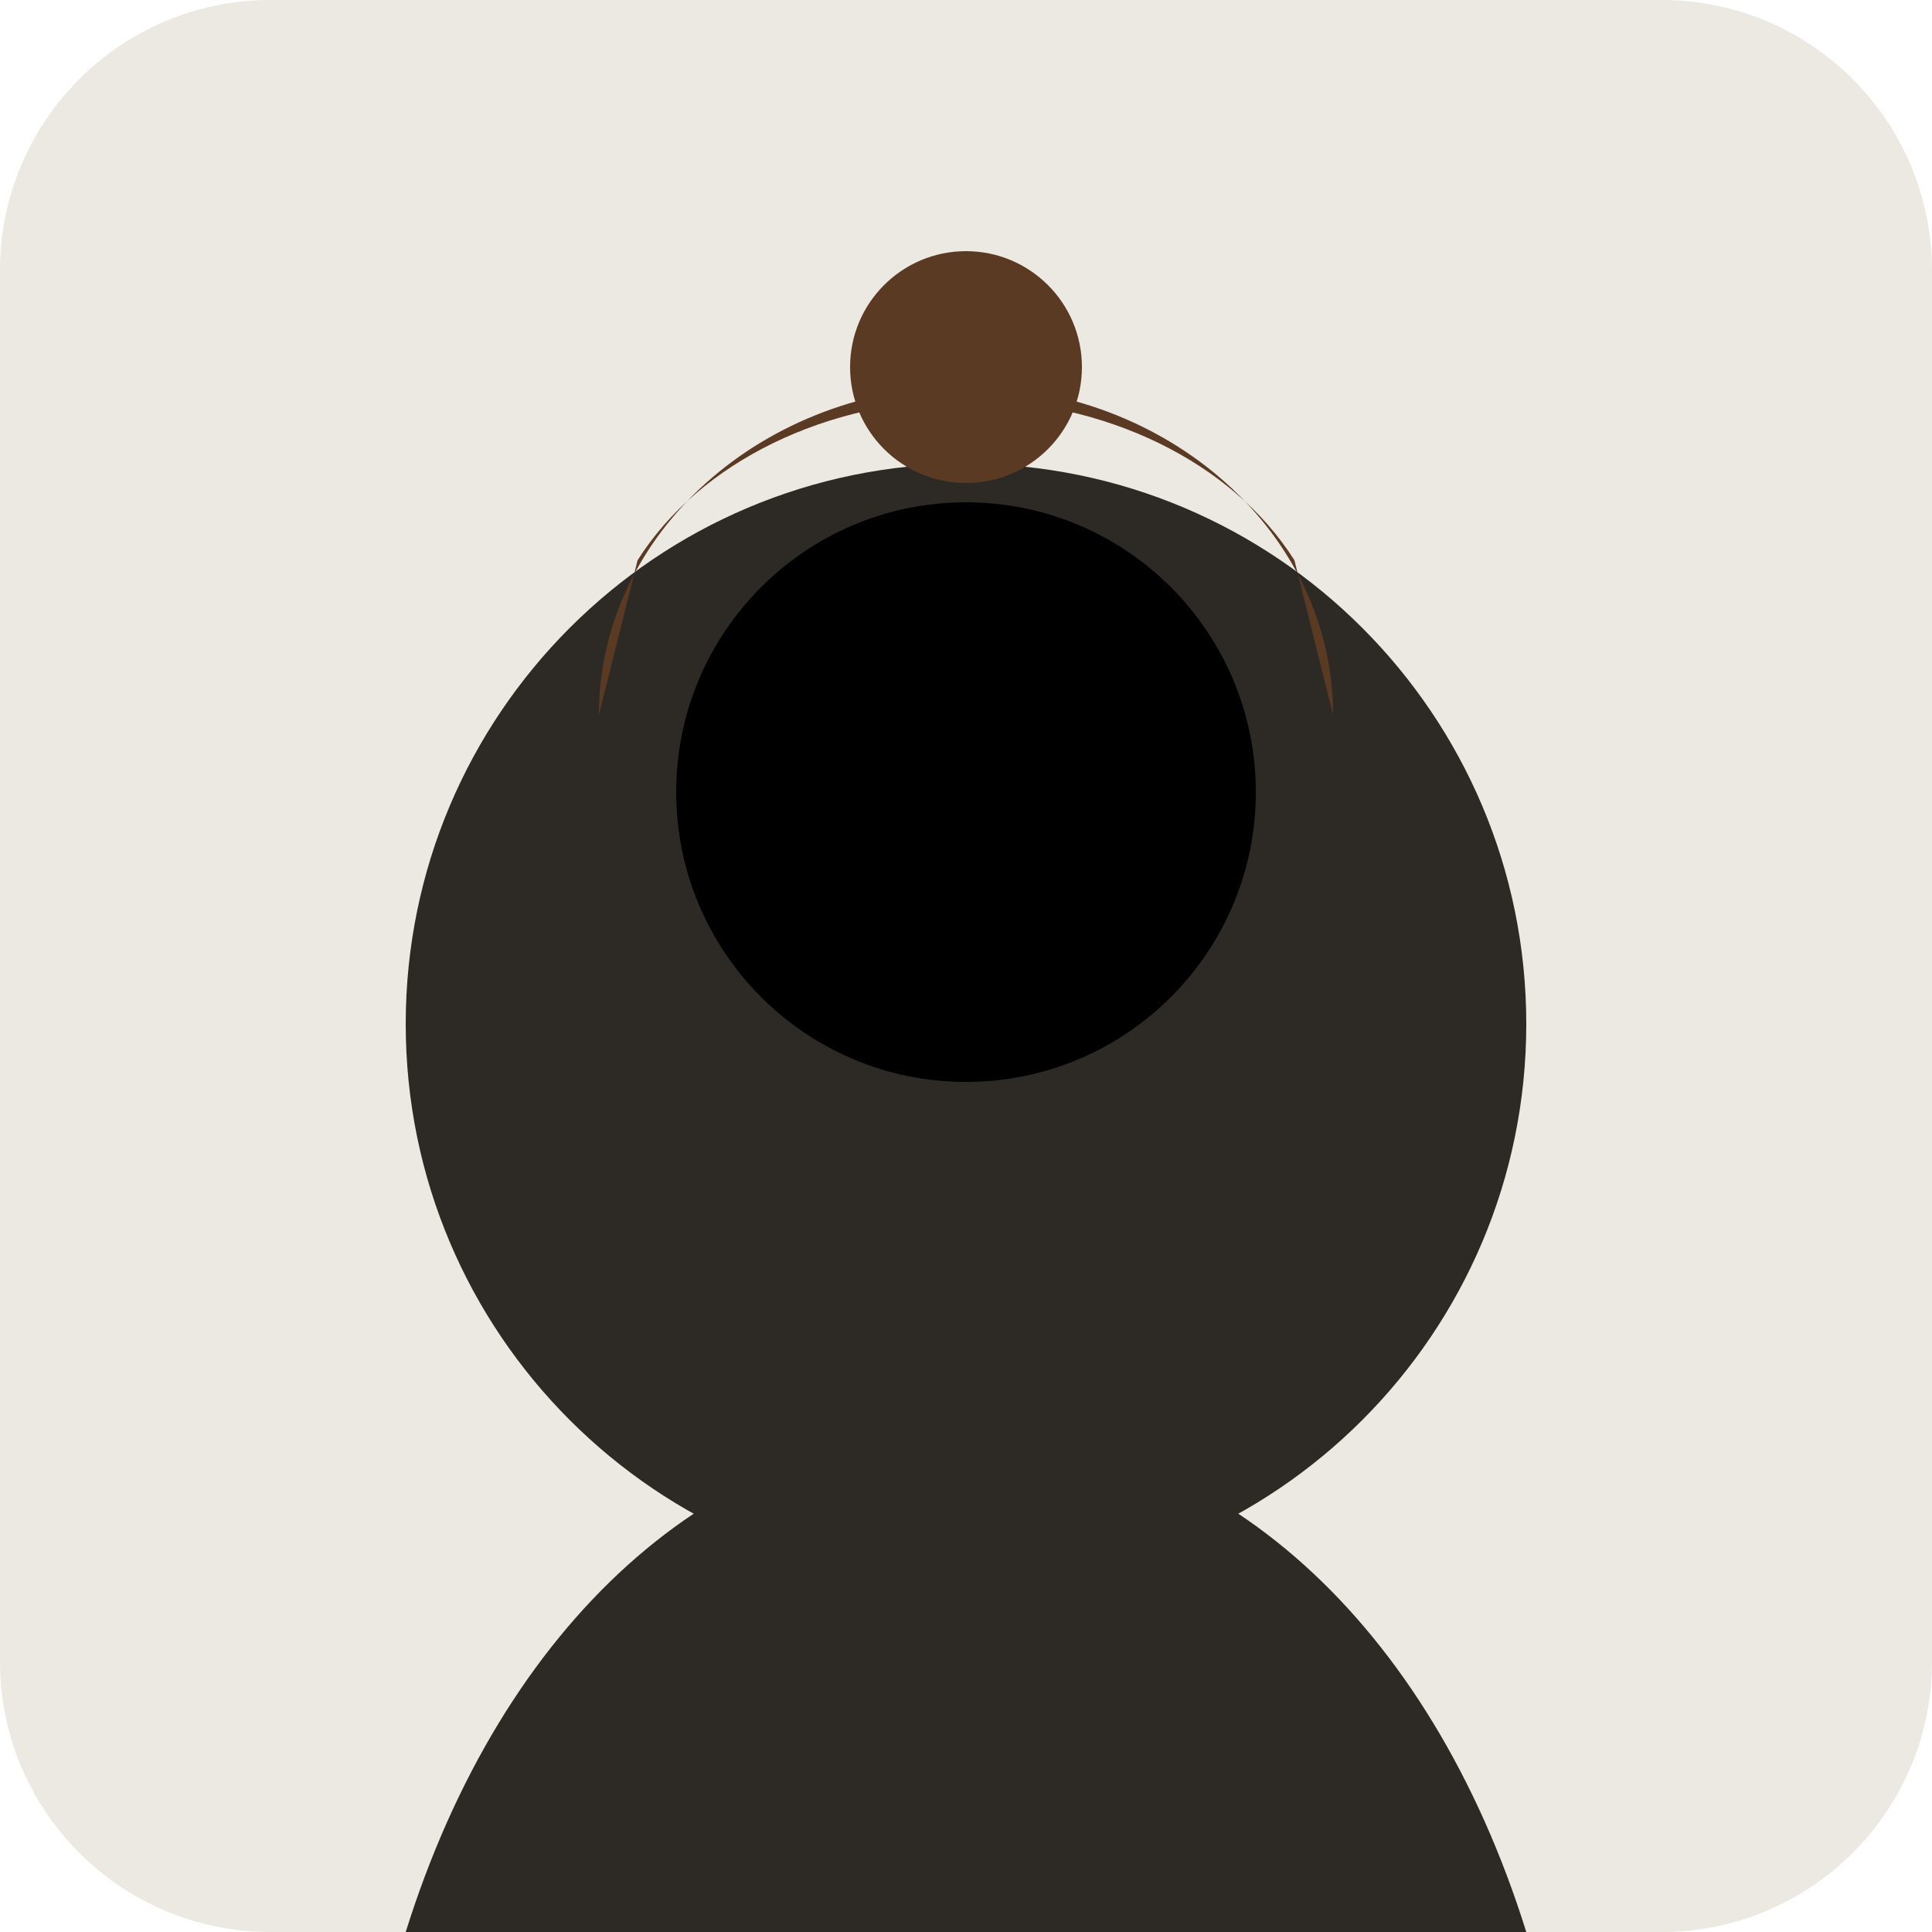
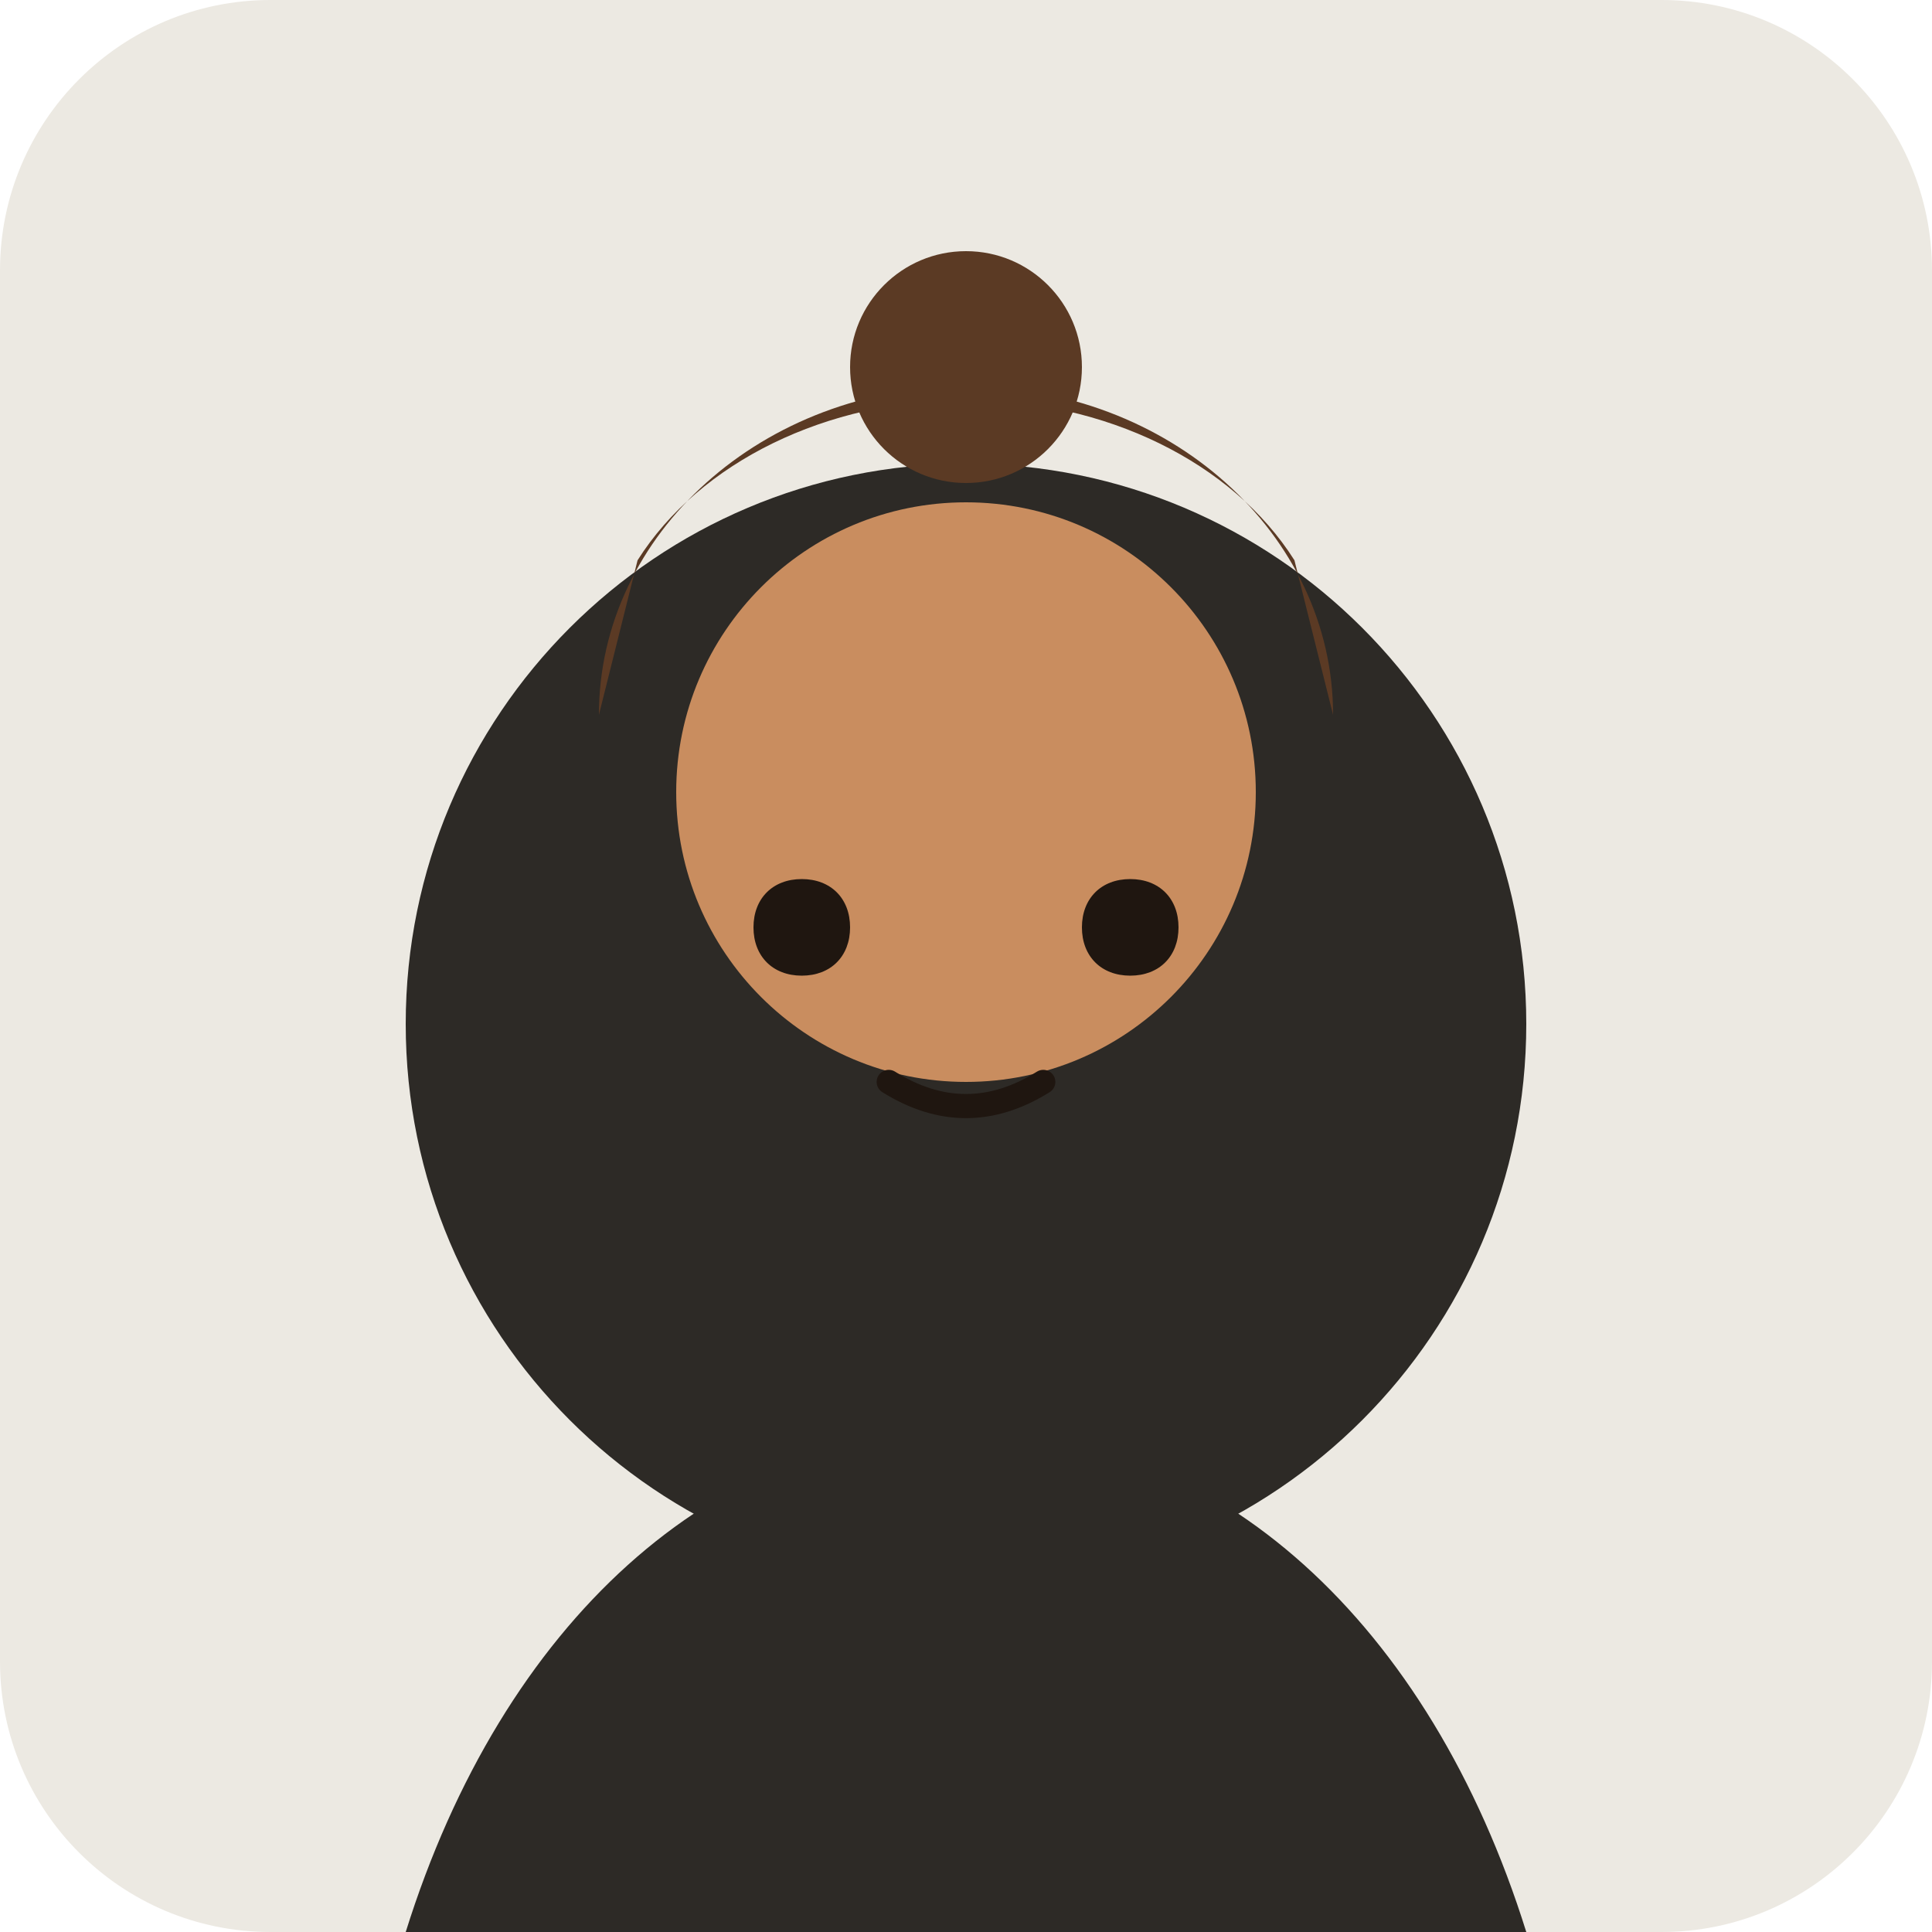
<svg xmlns="http://www.w3.org/2000/svg" viewBox="0 0 200 200" role="img" aria-label="Fatima">
  <rect width="200" height="200" rx="28" fill="#ece9e2" />
  <circle cx="100" cy="106" r="58" fill="#2d2a26" />
-   <circle cx="100" cy="82" r="30" fill="#" />
+   <circle cx="100" cy="82" r="30" fill="#c98d5f" />
  <path d="M42 200c10-32 32-52 58-52s48 20 58 52z" fill="#2d2a26" />
  <path d="M62 74a38 34 0 0 1 76 0l-4-16a38 30 0 0 0-68 0z" fill="#5b3a24" />
  <circle cx="100" cy="38" r="12" fill="#5b3a24" />
-   <path d="M88 96c0 3-2 5-5 5s-5-2-5-5 2-5 5-5 5 2 5 5z" fill="c" />
-   <path d="M122 96c0 3-2 5-5 5s-5-2-5-5 2-5 5-5 5 2 5 5z" fill="c" />
-   <path d="M92 112q8 5 16 0" fill="none" stroke="c" stroke-width="2.5" stroke-linecap="round" />
+   <path d="M88 96c0 3-2 5-5 5s-5-2-5-5 2-5 5-5 5 2 5 5z" fill="#1f1610" />
+   <path d="M122 96c0 3-2 5-5 5s-5-2-5-5 2-5 5-5 5 2 5 5z" fill="#1f1610" />
+   <path d="M92 112q8 5 16 0" fill="none" stroke="#1f1610" stroke-width="2.5" stroke-linecap="round" />
</svg>
